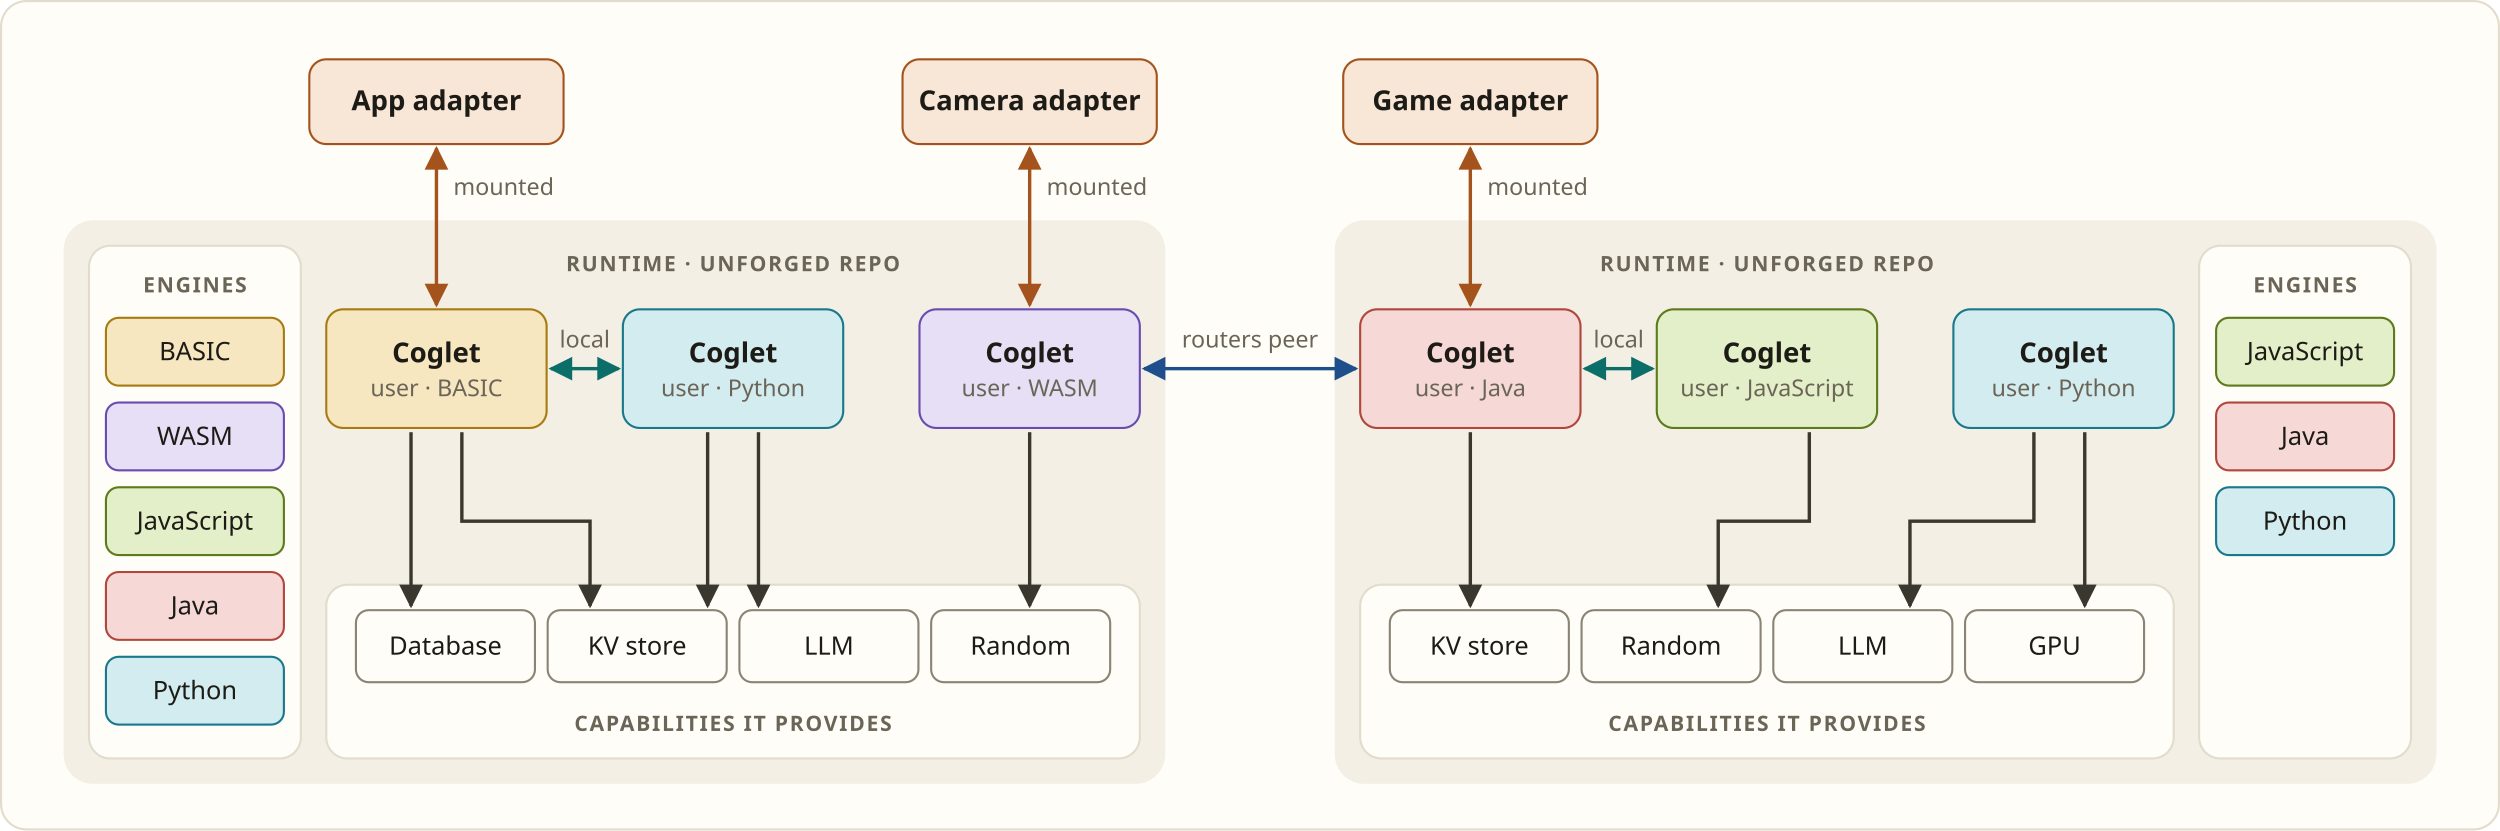
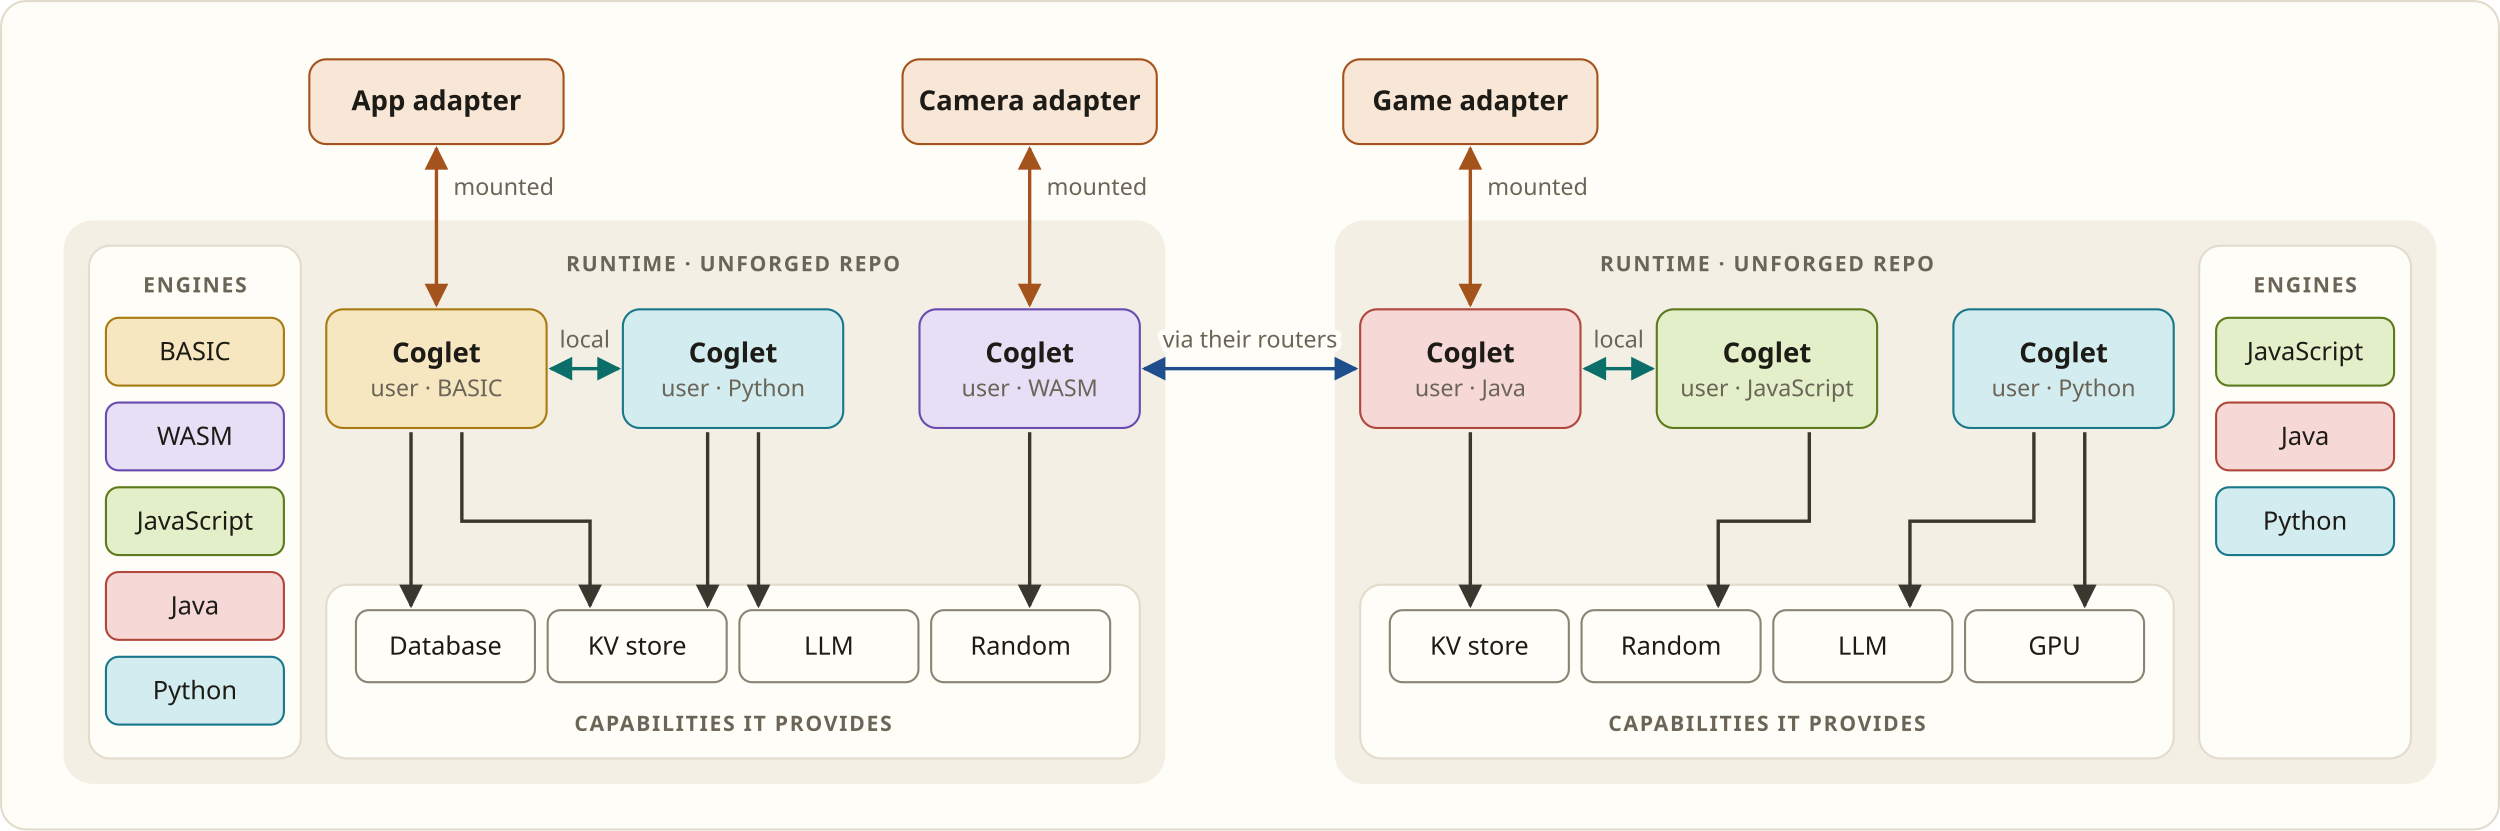
<svg xmlns="http://www.w3.org/2000/svg" width="1180" height="392" viewBox="0 0 1180 392" role="img" aria-label="Two runtimes joined by their routers. Each exposes an unforged repository in which every coglet is a user, mounts the adapters it connects to, and has pluggable execution engines and capabilities it provides, such as a database, a key-value store and random numbers. Messages pass between coglets inside a runtime and between runtimes through their routers.">
  <style>
.dg-bg{fill:#fffdf8;stroke:#e2dccd}
.dg-group{fill:#f3efe4}
.dg-t{font:12px 'Avenir Next','Segoe UI',system-ui,sans-serif;fill:#1d1b16}
.dg-b{font:600 13px 'Avenir Next','Segoe UI',system-ui,sans-serif;fill:#1d1b16}
.dg-m{font:11px 'Avenir Next','Segoe UI',system-ui,sans-serif;fill:#6b6558}
.dg-cap{font:600 10px 'Avenir Next','Segoe UI',system-ui,sans-serif;fill:#6b6558;letter-spacing:.08em}
.dg-code{font:11px 'JetBrains Mono','SF Mono',ui-monospace,Menlo,monospace;fill:#1d1b16}
.dg-halo{paint-order:stroke;stroke:#fffdf8;stroke-width:5px;stroke-linejoin:round}
.dg-coglet{fill:#d9ece9;stroke:#0b6e69}
.dg-adapter{fill:#f8e6d6;stroke:#a4531c}
.dg-runtime{fill:#fffdf8;stroke:#8a8474}
.dg-hub{fill:#dfe9f5;stroke:#1f4e8c}
.dg-world{fill:none;stroke:#8a8474;stroke-dasharray:4 4}
.dg-life{stroke:#c9c2b0;stroke-dasharray:3 4}
.dg-ink{stroke:#3a372f;fill:none}.dg-ink-h{fill:#3a372f}
.dg-teal{stroke:#0b6e69;fill:none}.dg-teal-h{fill:#0b6e69}
.dg-warm{stroke:#a4531c;fill:none}.dg-warm-h{fill:#a4531c}
.dg-blue{stroke:#1f4e8c;fill:none}.dg-blue-h{fill:#1f4e8c}
.dg-dash{stroke-dasharray:6 4}
.dg-present{fill:none;stroke:#b8860b;stroke-width:2.4}
.dg-num{fill:#1d1b16}.dg-numt{font:600 10px 'Avenir Next',system-ui,sans-serif;fill:#fffdf8}
.dg-e-basic{fill:#f6e7c1;stroke:#a87b12}.dg-e-wasm{fill:#e6dff5;stroke:#6a4bb0}.dg-e-js{fill:#e3efc8;stroke:#5d7a1c}
.dg-e-java{fill:#f6d9d6;stroke:#b0463c}.dg-e-llm{fill:#d3ecf0;stroke:#19788a}
@media (prefers-color-scheme: dark){
.dg-bg{fill:#1b1e24;stroke:#2c3038}
.dg-group{fill:#22262d}
.dg-t,.dg-b,.dg-code{fill:#e9e6df}
.dg-m,.dg-cap{fill:#9a968c}
.dg-halo{stroke:#1b1e24}
.dg-coglet{fill:#17302f;stroke:#5cc8bf}
.dg-adapter{fill:#3a2616;stroke:#e8a06a}
.dg-runtime{fill:#1b1e24;stroke:#7d796f}
.dg-hub{fill:#1c2b40;stroke:#8fb8f0}
.dg-world{stroke:#7d796f}
.dg-life{stroke:#3a3f48}
.dg-ink{stroke:#c9c5bb}.dg-ink-h{fill:#c9c5bb}
.dg-teal{stroke:#5cc8bf}.dg-teal-h{fill:#5cc8bf}
.dg-warm{stroke:#e8a06a}.dg-warm-h{fill:#e8a06a}
.dg-blue{stroke:#8fb8f0}.dg-blue-h{fill:#8fb8f0}
.dg-num{fill:#e9e6df}.dg-numt{fill:#1b1e24}
.dg-present{stroke:#e5ff00}
.dg-e-basic{fill:#3a2f14;stroke:#ecc56b}.dg-e-wasm{fill:#2b2440;stroke:#c3a2e8}.dg-e-js{fill:#26331a;stroke:#b9c97a}
.dg-e-java{fill:#3d1f1d;stroke:#f0958a}.dg-e-llm{fill:#14323a;stroke:#6fd0e0}
}
</style>
  <defs>
    <marker id="runtime-ink" viewBox="0 0 10 10" refX="9" refY="5" markerWidth="7" markerHeight="7" orient="auto">
      <path d="M0 0L10 5L0 10z" class="dg-ink-h" />
    </marker>
    <marker id="runtime-ink-s" viewBox="0 0 10 10" refX="1" refY="5" markerWidth="7" markerHeight="7" orient="auto">
      <path d="M10 0L0 5L10 10z" class="dg-ink-h" />
    </marker>
    <marker id="runtime-teal" viewBox="0 0 10 10" refX="9" refY="5" markerWidth="7" markerHeight="7" orient="auto">
      <path d="M0 0L10 5L0 10z" class="dg-teal-h" />
    </marker>
    <marker id="runtime-teal-s" viewBox="0 0 10 10" refX="1" refY="5" markerWidth="7" markerHeight="7" orient="auto">
      <path d="M10 0L0 5L10 10z" class="dg-teal-h" />
    </marker>
    <marker id="runtime-warm" viewBox="0 0 10 10" refX="9" refY="5" markerWidth="7" markerHeight="7" orient="auto">
      <path d="M0 0L10 5L0 10z" class="dg-warm-h" />
    </marker>
    <marker id="runtime-warm-s" viewBox="0 0 10 10" refX="1" refY="5" markerWidth="7" markerHeight="7" orient="auto">
      <path d="M10 0L0 5L10 10z" class="dg-warm-h" />
    </marker>
    <marker id="runtime-blue" viewBox="0 0 10 10" refX="9" refY="5" markerWidth="7" markerHeight="7" orient="auto">
      <path d="M0 0L10 5L0 10z" class="dg-blue-h" />
    </marker>
    <marker id="runtime-blue-s" viewBox="0 0 10 10" refX="1" refY="5" markerWidth="7" markerHeight="7" orient="auto">
      <path d="M10 0L0 5L10 10z" class="dg-blue-h" />
    </marker>
  </defs>
  <rect x="0.5" y="0.5" width="1179" height="391" rx="12" class="dg-bg" />
  <rect x="30" y="104" width="520" height="266" rx="14" class="dg-group" />
  <rect x="42" y="116" width="100" height="242" rx="10" class="dg-bg" />
  <text x="92" y="138" text-anchor="middle" class="dg-cap">ENGINES</text>
  <rect x="50" y="150" width="84" height="32" rx="6" class="dg-e-basic" />
  <text x="92" y="170" text-anchor="middle" class="dg-t">BASIC</text>
  <rect x="50" y="190" width="84" height="32" rx="6" class="dg-e-wasm" />
  <text x="92" y="210" text-anchor="middle" class="dg-t">WASM</text>
  <rect x="50" y="230" width="84" height="32" rx="6" class="dg-e-js" />
  <text x="92" y="250" text-anchor="middle" class="dg-t">JavaScript</text>
  <rect x="50" y="270" width="84" height="32" rx="6" class="dg-e-java" />
  <text x="92" y="290" text-anchor="middle" class="dg-t">Java</text>
  <rect x="50" y="310" width="84" height="32" rx="6" class="dg-e-llm" />
  <text x="92" y="330" text-anchor="middle" class="dg-t">Python</text>
  <text x="346" y="128" text-anchor="middle" class="dg-cap">RUNTIME · UNFORGED REPO</text>
  <rect x="154" y="146" width="104" height="56" rx="8" class="dg-e-basic" />
  <text x="206.0" y="171.0" text-anchor="middle" class="dg-b">Coglet</text>
  <text x="206.0" y="187.0" text-anchor="middle" class="dg-m">user · BASIC</text>
  <rect x="294" y="146" width="104" height="56" rx="8" class="dg-e-llm" />
  <text x="346.0" y="171.0" text-anchor="middle" class="dg-b">Coglet</text>
  <text x="346.0" y="187.0" text-anchor="middle" class="dg-m">user · Python</text>
  <rect x="434" y="146" width="104" height="56" rx="8" class="dg-e-wasm" />
  <text x="486.0" y="171.0" text-anchor="middle" class="dg-b">Coglet</text>
  <text x="486.0" y="187.0" text-anchor="middle" class="dg-m">user · WASM</text>
  <rect x="146" y="28" width="120" height="40" rx="8" class="dg-adapter" />
  <text x="206.0" y="52.0" text-anchor="middle" class="dg-b">App adapter</text>
  <line x1="206" y1="70" x2="206" y2="144" class="dg-warm" stroke-width="1.6" marker-end="url(#runtime-warm)" marker-start="url(#runtime-warm-s)" />
  <text x="214" y="92" text-anchor="start" class="dg-m">mounted</text>
  <rect x="426" y="28" width="120" height="40" rx="8" class="dg-adapter" />
  <text x="486.0" y="52.0" text-anchor="middle" class="dg-b">Camera adapter</text>
  <line x1="486" y1="70" x2="486" y2="144" class="dg-warm" stroke-width="1.6" marker-end="url(#runtime-warm)" marker-start="url(#runtime-warm-s)" />
  <text x="494" y="92" text-anchor="start" class="dg-m">mounted</text>
  <line x1="260" y1="174" x2="292" y2="174" class="dg-teal" stroke-width="1.6" marker-end="url(#runtime-teal)" marker-start="url(#runtime-teal-s)" />
  <text x="276" y="164" text-anchor="middle" class="dg-m">local</text>
  <rect x="154" y="276" width="384" height="82" rx="10" class="dg-bg" />
  <rect x="168.0" y="288" width="84.5" height="34" rx="6" class="dg-runtime" />
  <text x="210.25" y="309" text-anchor="middle" class="dg-t">Database</text>
  <rect x="258.5" y="288" width="84.5" height="34" rx="6" class="dg-runtime" />
  <text x="300.75" y="309" text-anchor="middle" class="dg-t">KV store</text>
  <rect x="349.0" y="288" width="84.5" height="34" rx="6" class="dg-runtime" />
  <text x="391.25" y="309" text-anchor="middle" class="dg-t">LLM</text>
  <rect x="439.5" y="288" width="84.5" height="34" rx="6" class="dg-runtime" />
  <text x="481.75" y="309" text-anchor="middle" class="dg-t">Random</text>
  <text x="346" y="345" text-anchor="middle" class="dg-cap">CAPABILITIES IT PROVIDES</text>
  <line x1="194" y1="204" x2="194" y2="286" class="dg-ink" stroke-width="1.6" marker-end="url(#runtime-ink)" />
  <path d="M218 204V246H278.5V286" class="dg-ink" stroke-width="1.6" marker-end="url(#runtime-ink)" />
  <line x1="334" y1="204" x2="334" y2="286" class="dg-ink" stroke-width="1.6" marker-end="url(#runtime-ink)" />
  <line x1="358" y1="204" x2="358" y2="286" class="dg-ink" stroke-width="1.6" marker-end="url(#runtime-ink)" />
  <line x1="486" y1="204" x2="486" y2="286" class="dg-ink" stroke-width="1.6" marker-end="url(#runtime-ink)" />
  <rect x="630" y="104" width="520" height="266" rx="14" class="dg-group" />
  <rect x="1038" y="116" width="100" height="242" rx="10" class="dg-bg" />
  <text x="1088" y="138" text-anchor="middle" class="dg-cap">ENGINES</text>
  <rect x="1046" y="150" width="84" height="32" rx="6" class="dg-e-js" />
  <text x="1088" y="170" text-anchor="middle" class="dg-t">JavaScript</text>
  <rect x="1046" y="190" width="84" height="32" rx="6" class="dg-e-java" />
  <text x="1088" y="210" text-anchor="middle" class="dg-t">Java</text>
  <rect x="1046" y="230" width="84" height="32" rx="6" class="dg-e-llm" />
  <text x="1088" y="250" text-anchor="middle" class="dg-t">Python</text>
  <text x="834" y="128" text-anchor="middle" class="dg-cap">RUNTIME · UNFORGED REPO</text>
  <rect x="642" y="146" width="104" height="56" rx="8" class="dg-e-java" />
  <text x="694.0" y="171.0" text-anchor="middle" class="dg-b">Coglet</text>
  <text x="694.0" y="187.0" text-anchor="middle" class="dg-m">user · Java</text>
  <rect x="782" y="146" width="104" height="56" rx="8" class="dg-e-js" />
  <text x="834.0" y="171.0" text-anchor="middle" class="dg-b">Coglet</text>
  <text x="834.0" y="187.0" text-anchor="middle" class="dg-m">user · JavaScript</text>
  <rect x="922" y="146" width="104" height="56" rx="8" class="dg-e-llm" />
  <text x="974.0" y="171.0" text-anchor="middle" class="dg-b">Coglet</text>
  <text x="974.0" y="187.0" text-anchor="middle" class="dg-m">user · Python</text>
  <rect x="634" y="28" width="120" height="40" rx="8" class="dg-adapter" />
  <text x="694.0" y="52.0" text-anchor="middle" class="dg-b">Game adapter</text>
  <line x1="694" y1="70" x2="694" y2="144" class="dg-warm" stroke-width="1.6" marker-end="url(#runtime-warm)" marker-start="url(#runtime-warm-s)" />
  <text x="702" y="92" text-anchor="start" class="dg-m">mounted</text>
  <line x1="748" y1="174" x2="780" y2="174" class="dg-teal" stroke-width="1.6" marker-end="url(#runtime-teal)" marker-start="url(#runtime-teal-s)" />
  <text x="764" y="164" text-anchor="middle" class="dg-m">local</text>
  <rect x="642" y="276" width="384" height="82" rx="10" class="dg-bg" />
  <rect x="656.0" y="288" width="84.5" height="34" rx="6" class="dg-runtime" />
  <text x="698.25" y="309" text-anchor="middle" class="dg-t">KV store</text>
  <rect x="746.5" y="288" width="84.5" height="34" rx="6" class="dg-runtime" />
  <text x="788.75" y="309" text-anchor="middle" class="dg-t">Random</text>
  <rect x="837.0" y="288" width="84.5" height="34" rx="6" class="dg-runtime" />
  <text x="879.25" y="309" text-anchor="middle" class="dg-t">LLM</text>
  <rect x="927.5" y="288" width="84.5" height="34" rx="6" class="dg-runtime" />
  <text x="969.75" y="309" text-anchor="middle" class="dg-t">GPU</text>
  <text x="834" y="345" text-anchor="middle" class="dg-cap">CAPABILITIES IT PROVIDES</text>
  <line x1="694" y1="204" x2="694" y2="286" class="dg-ink" stroke-width="1.6" marker-end="url(#runtime-ink)" />
  <path d="M854 204V246H811.0V286" class="dg-ink" stroke-width="1.6" marker-end="url(#runtime-ink)" />
  <path d="M960 204V246H901.5V286" class="dg-ink" stroke-width="1.6" marker-end="url(#runtime-ink)" />
  <line x1="984" y1="204" x2="984" y2="286" class="dg-ink" stroke-width="1.6" marker-end="url(#runtime-ink)" />
  <line x1="540" y1="174" x2="640" y2="174" class="dg-blue" stroke-width="1.6" marker-end="url(#runtime-blue)" marker-start="url(#runtime-blue-s)" />
-   <text x="590.0" y="164" text-anchor="middle" class="dg-m dg-halo">routers peer</text>
+   <text x="590.0" y="164" text-anchor="middle" class="dg-m dg-halo">via their routers</text>
</svg>
